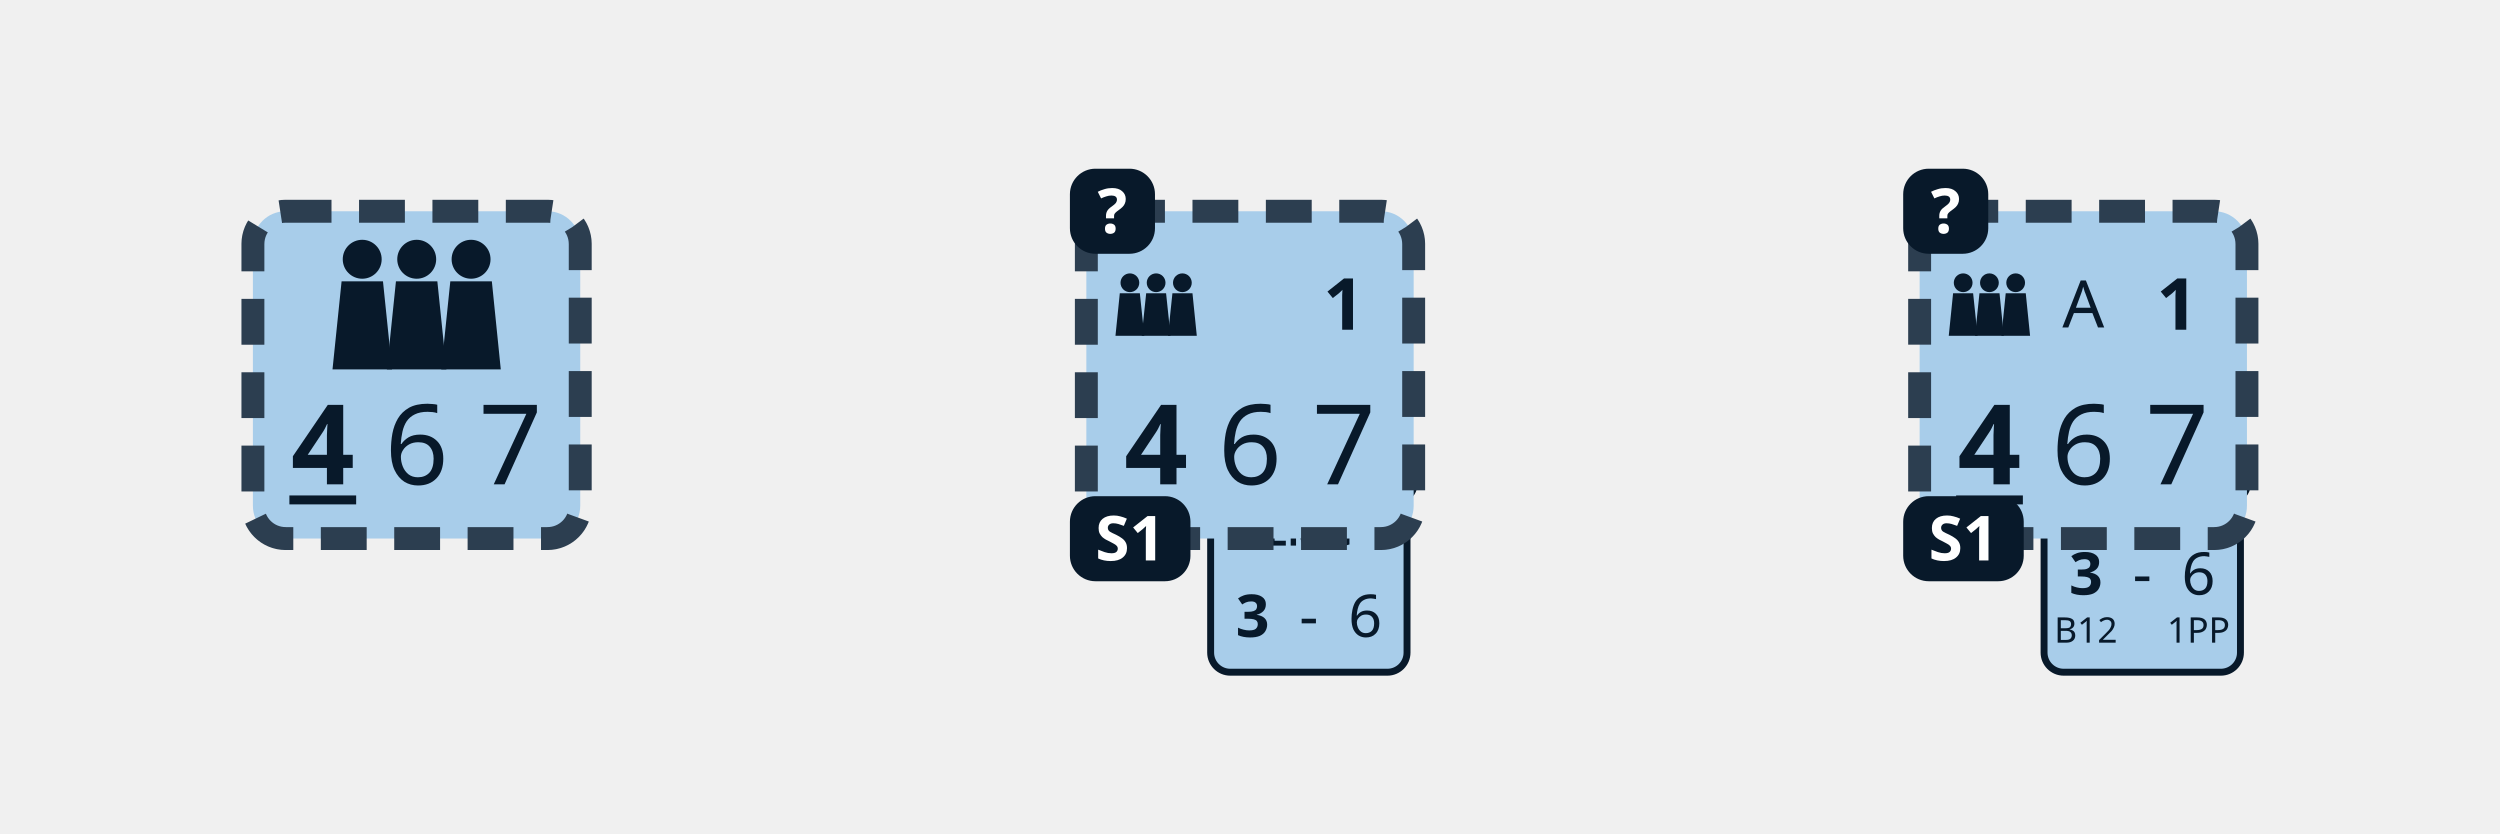
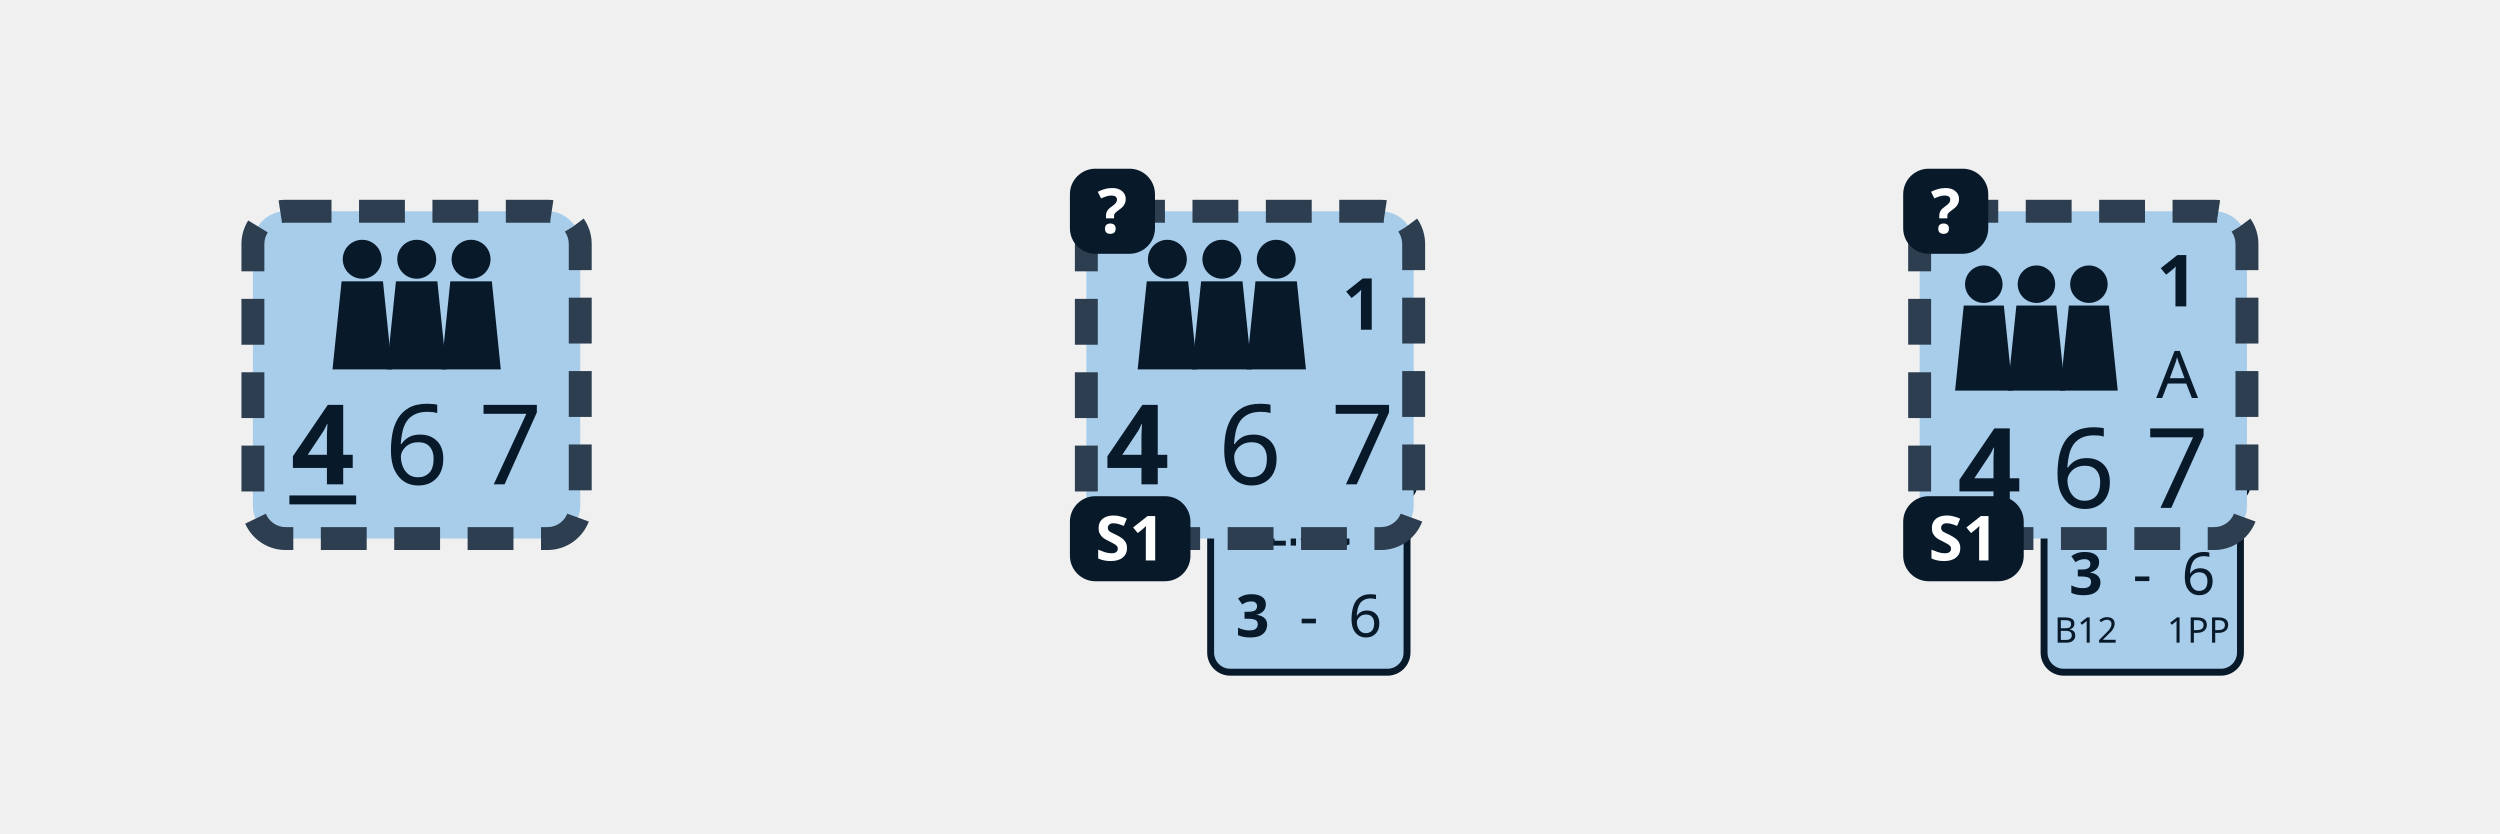
<svg xmlns="http://www.w3.org/2000/svg" viewBox="0 0 270.906 90.297">
  <g data-unit-id="state-concealed" role="button" tabindex="0" aria-label="German 1st Line squad A, 4-6-7, concealed, with light MG 3-6">
    <g data-tier="far">
      <g data-attached-id="example-squad-lmg" />
      <rect x="27.406" y="22.891" width="35.469" height="35.469" rx="3.547" fill="#a8cdea" stroke="#2c3e50" stroke-width="2.484" stroke-dasharray="4.969 2.984" data-face="front" />
      <g data-slot="glyph">
        <circle cx="39.25" cy="28.094" r="2.109" fill="#08192a" />
        <path d="M36.031 40.031L37.016 30.484L41.5 30.484L42.484 40.031Z" fill="#08192a" />
        <circle cx="45.156" cy="28.094" r="2.109" fill="#08192a" />
        <path d="M41.922 40.031L42.906 30.484L47.391 30.484L48.375 40.031Z" fill="#08192a" />
        <circle cx="51.047" cy="28.094" r="2.109" fill="#08192a" />
        <path d="M47.812 40.031L48.797 30.484L53.297 30.484L54.266 40.031Z" fill="#08192a" />
      </g>
      <g data-slot="fp">
        <text x="34.984" y="52.484" font-size="12.062" font-family="sans-serif" text-anchor="middle" fill="#08192a" font-weight="bold">4</text>
        <line x1="31.359" y1="54.172" x2="38.594" y2="54.172" stroke="#08192a" stroke-width="0.969" data-mark="underline" />
      </g>
      <g data-slot="range">
        <text x="45.156" y="52.484" font-size="12.062" font-family="sans-serif" text-anchor="middle" fill="#08192a">6</text>
      </g>
      <g data-slot="morale">
        <text x="55.312" y="52.484" font-size="12.062" font-family="sans-serif" text-anchor="middle" fill="#08192a">7</text>
      </g>
    </g>
  </g>
  <g data-unit-id="state-concealed" role="button" tabindex="0" aria-label="German 1st Line squad A, 4-6-7, concealed, with light MG 3-6">
    <g data-tier="mid">
      <g data-attached-id="example-squad-lmg">
        <rect x="131.188" y="51.562" width="21.281" height="21.281" rx="2.125" fill="#a8cdea" stroke="#08192a" stroke-width="0.75" data-face="front" />
        <g data-slot="label">
          <text x="141.828" y="59.125" font-size="4.25" font-family="sans-serif" text-anchor="middle" fill="#08192a" font-weight="bold">LMG</text>
        </g>
        <g data-slot="fp">
          <text x="135.734" y="69.016" font-size="6.391" font-family="sans-serif" text-anchor="middle" fill="#08192a" font-weight="bold">3</text>
        </g>
        <g data-slot="dash">
          <text x="141.828" y="69.016" font-size="6.391" font-family="sans-serif" text-anchor="middle" fill="#08192a">-</text>
        </g>
        <g data-slot="range">
          <text x="147.938" y="69.016" font-size="6.391" font-family="sans-serif" text-anchor="middle" fill="#08192a">6</text>
        </g>
        <g data-badge="ROF1">
          <rect x="140.859" y="48.797" width="12.688" height="5.531" rx="1.656" fill="#08192a" />
          <text x="147.203" y="52.984" font-size="4.047" font-family="sans-serif" font-weight="bold" text-anchor="middle" fill="#ffffff">ROF1</text>
        </g>
      </g>
      <rect x="117.719" y="22.891" width="35.469" height="35.469" rx="3.547" fill="#a8cdea" stroke="#2c3e50" stroke-width="2.484" stroke-dasharray="4.969 2.984" data-face="front" />
      <g data-slot="glyph">
-         <circle cx="122.438" cy="30.641" r="1.016" fill="#08192a" />
-         <path d="M120.875 36.391L121.344 31.781L123.516 31.781L124 36.391Z" fill="#08192a" />
-         <circle cx="125.281" cy="30.641" r="1.016" fill="#08192a" />
-         <path d="M123.719 36.391L124.203 31.781L126.359 31.781L126.844 36.391Z" fill="#08192a" />
-         <circle cx="128.125" cy="30.641" r="1.016" fill="#08192a" />
-         <path d="M126.562 36.391L127.047 31.781L129.219 31.781L129.688 36.391Z" fill="#08192a" />
+         <circle cx="126.5" cy="28.094" r="2.109" fill="#08192a" />
+         <path d="M123.281 40.031L124.266 30.484L128.75 30.484L129.734 40.031Z" fill="#08192a" />
+         <circle cx="132.406" cy="28.094" r="2.109" fill="#08192a" />
+         <path d="M129.172 40.031L130.156 30.484L134.641 30.484L135.625 40.031Z" fill="#08192a" />
+         <circle cx="138.297" cy="28.094" r="2.109" fill="#08192a" />
+         <path d="M135.062 40.031L136.047 30.484L140.531 30.484L141.516 40.031Z" fill="#08192a" />
      </g>
      <g data-slot="class">
-         <text x="145.625" y="35.734" font-size="7.797" font-family="sans-serif" text-anchor="middle" fill="#08192a" font-weight="bold">1</text>
+         <text x="147.656" y="35.734" font-size="7.797" font-family="sans-serif" text-anchor="middle" fill="#08192a" font-weight="bold">1</text>
      </g>
      <g data-slot="fp">
-         <text x="125.281" y="52.484" font-size="12.062" font-family="sans-serif" text-anchor="middle" fill="#08192a" font-weight="bold">4</text>
+         <text x="123.25" y="52.484" font-size="12.062" font-family="sans-serif" text-anchor="middle" fill="#08192a" font-weight="bold">4</text>
      </g>
      <g data-slot="range">
        <text x="135.453" y="52.484" font-size="12.062" font-family="sans-serif" text-anchor="middle" fill="#08192a">6</text>
      </g>
      <g data-slot="morale">
-         <text x="145.625" y="52.484" font-size="12.062" font-family="sans-serif" text-anchor="middle" fill="#08192a">7</text>
+         <text x="147.656" y="52.484" font-size="12.062" font-family="sans-serif" text-anchor="middle" fill="#08192a">7</text>
      </g>
      <g data-badge="?">
        <rect x="115.938" y="18.281" width="9.219" height="9.219" rx="2.766" fill="#08192a" />
        <text x="120.547" y="25.25" font-size="6.734" font-family="sans-serif" font-weight="bold" text-anchor="middle" fill="#ffffff">?</text>
      </g>
      <g data-badge="S1">
        <rect x="115.938" y="53.766" width="13.062" height="9.219" rx="2.766" fill="#08192a" />
        <text x="122.469" y="60.734" font-size="6.734" font-family="sans-serif" font-weight="bold" text-anchor="middle" fill="#ffffff">S1</text>
      </g>
    </g>
  </g>
  <g data-unit-id="state-concealed" role="button" tabindex="0" aria-label="German 1st Line squad A, 4-6-7, concealed, with light MG 3-6">
    <g data-tier="near">
      <g data-attached-id="example-squad-lmg">
        <rect x="221.5" y="51.562" width="21.281" height="21.281" rx="2.125" fill="#a8cdea" stroke="#08192a" stroke-width="0.75" data-face="front" />
        <g data-slot="glyph">
          <path d="M223.344 55.766L223.906 55.547L226.031 55.547L226.031 56.656L223.906 56.656L223.344 57Z" fill="#08192a" />
          <path d="M226.031 55.875L228.672 55.875L228.672 56.328L226.031 56.328Z" fill="#08192a" />
          <line x1="226.812" y1="56.328" x2="226.375" y2="57.906" stroke="#08192a" stroke-width="0.344" stroke-linecap="round" />
          <line x1="226.812" y1="56.328" x2="227.375" y2="57.906" stroke="#08192a" stroke-width="0.344" stroke-linecap="round" />
        </g>
        <g data-slot="label">
          <text x="235.188" y="57.594" font-size="4.25" font-family="sans-serif" text-anchor="middle" fill="#08192a" font-weight="bold">LMG</text>
        </g>
        <g data-slot="fp">
          <text x="226.031" y="64.438" font-size="6.391" font-family="sans-serif" text-anchor="middle" fill="#08192a" font-weight="bold">3</text>
        </g>
        <g data-slot="dash">
          <text x="232.141" y="64.438" font-size="6.391" font-family="sans-serif" text-anchor="middle" fill="#08192a">-</text>
        </g>
        <g data-slot="range">
          <text x="238.234" y="64.438" font-size="6.391" font-family="sans-serif" text-anchor="middle" fill="#08192a">6</text>
        </g>
        <g data-slot="bd">
          <text x="226.031" y="69.641" font-size="3.828" font-family="sans-serif" text-anchor="middle" fill="#08192a">B12</text>
        </g>
        <g data-slot="pp">
          <text x="238.234" y="69.641" font-size="3.828" font-family="sans-serif" text-anchor="middle" fill="#08192a">1PP</text>
        </g>
        <g data-badge="ROF1">
          <rect x="231.156" y="48.797" width="12.688" height="5.531" rx="1.656" fill="#08192a" />
          <text x="237.5" y="52.984" font-size="4.047" font-family="sans-serif" font-weight="bold" text-anchor="middle" fill="#ffffff">ROF1</text>
        </g>
      </g>
      <rect x="208.016" y="22.891" width="35.469" height="35.469" rx="3.547" fill="#a8cdea" stroke="#2c3e50" stroke-width="2.484" stroke-dasharray="4.969 2.984" data-face="front" />
      <g data-slot="glyph">
-         <circle cx="212.734" cy="30.641" r="1.016" fill="#08192a" />
-         <path d="M211.172 36.391L211.641 31.781L213.812 31.781L214.297 36.391Z" fill="#08192a" />
-         <circle cx="215.578" cy="30.641" r="1.016" fill="#08192a" />
-         <path d="M214.016 36.391L214.5 31.781L216.672 31.781L217.141 36.391Z" fill="#08192a" />
-         <circle cx="218.422" cy="30.641" r="1.016" fill="#08192a" />
-         <path d="M216.875 36.391L217.344 31.781L219.516 31.781L219.984 36.391Z" fill="#08192a" />
+         <circle cx="214.969" cy="30.797" r="2.031" fill="#08192a" />
+         <path d="M211.859 42.328L212.797 33.109L217.141 33.109L218.094 42.328Z" fill="#08192a" />
+         <circle cx="220.672" cy="30.797" r="2.031" fill="#08192a" />
+         <path d="M217.547 42.328L218.5 33.109L222.828 33.109L223.781 42.328Z" fill="#08192a" />
+         <circle cx="226.359" cy="30.797" r="2.031" fill="#08192a" />
+         <path d="M223.234 42.328L224.188 33.109L228.531 33.109L229.484 42.328Z" fill="#08192a" />
+       </g>
+       <g data-slot="class">
+         <text x="235.922" y="33.203" font-size="7.797" font-family="sans-serif" text-anchor="middle" fill="#08192a" font-weight="bold">1</text>
      </g>
      <g data-slot="ident">
-         <text x="225.75" y="35.484" font-size="7.094" font-family="sans-serif" text-anchor="middle" fill="#08192a">A</text>
-       </g>
-       <g data-slot="class">
-         <text x="235.922" y="35.734" font-size="7.797" font-family="sans-serif" text-anchor="middle" fill="#08192a" font-weight="bold">1</text>
+         <text x="235.922" y="43.125" font-size="7.094" font-family="sans-serif" text-anchor="middle" fill="#08192a">A</text>
      </g>
      <g data-slot="fp">
-         <text x="215.578" y="52.484" font-size="12.062" font-family="sans-serif" text-anchor="middle" fill="#08192a" font-weight="bold">4</text>
-         <line x1="211.969" y1="54.172" x2="219.203" y2="54.172" stroke="#08192a" stroke-width="0.969" data-mark="underline" />
+         <text x="215.578" y="55.031" font-size="12.062" font-family="sans-serif" text-anchor="middle" fill="#08192a" font-weight="bold">4</text>
+         <line x1="211.969" y1="56.719" x2="219.203" y2="56.719" stroke="#08192a" stroke-width="0.969" data-mark="underline" />
      </g>
      <g data-slot="range">
-         <text x="225.75" y="52.484" font-size="12.062" font-family="sans-serif" text-anchor="middle" fill="#08192a">6</text>
+         <text x="225.75" y="55.031" font-size="12.062" font-family="sans-serif" text-anchor="middle" fill="#08192a">6</text>
      </g>
      <g data-slot="morale">
-         <text x="235.922" y="52.484" font-size="12.062" font-family="sans-serif" text-anchor="middle" fill="#08192a">7</text>
+         <text x="235.922" y="55.031" font-size="12.062" font-family="sans-serif" text-anchor="middle" fill="#08192a">7</text>
      </g>
      <g data-badge="?">
        <rect x="206.234" y="18.281" width="9.219" height="9.219" rx="2.766" fill="#08192a" />
        <text x="210.844" y="25.25" font-size="6.734" font-family="sans-serif" font-weight="bold" text-anchor="middle" fill="#ffffff">?</text>
      </g>
      <g data-badge="S1">
        <rect x="206.234" y="53.766" width="13.062" height="9.219" rx="2.766" fill="#08192a" />
        <text x="212.766" y="60.734" font-size="6.734" font-family="sans-serif" font-weight="bold" text-anchor="middle" fill="#ffffff">S1</text>
      </g>
    </g>
  </g>
</svg>
